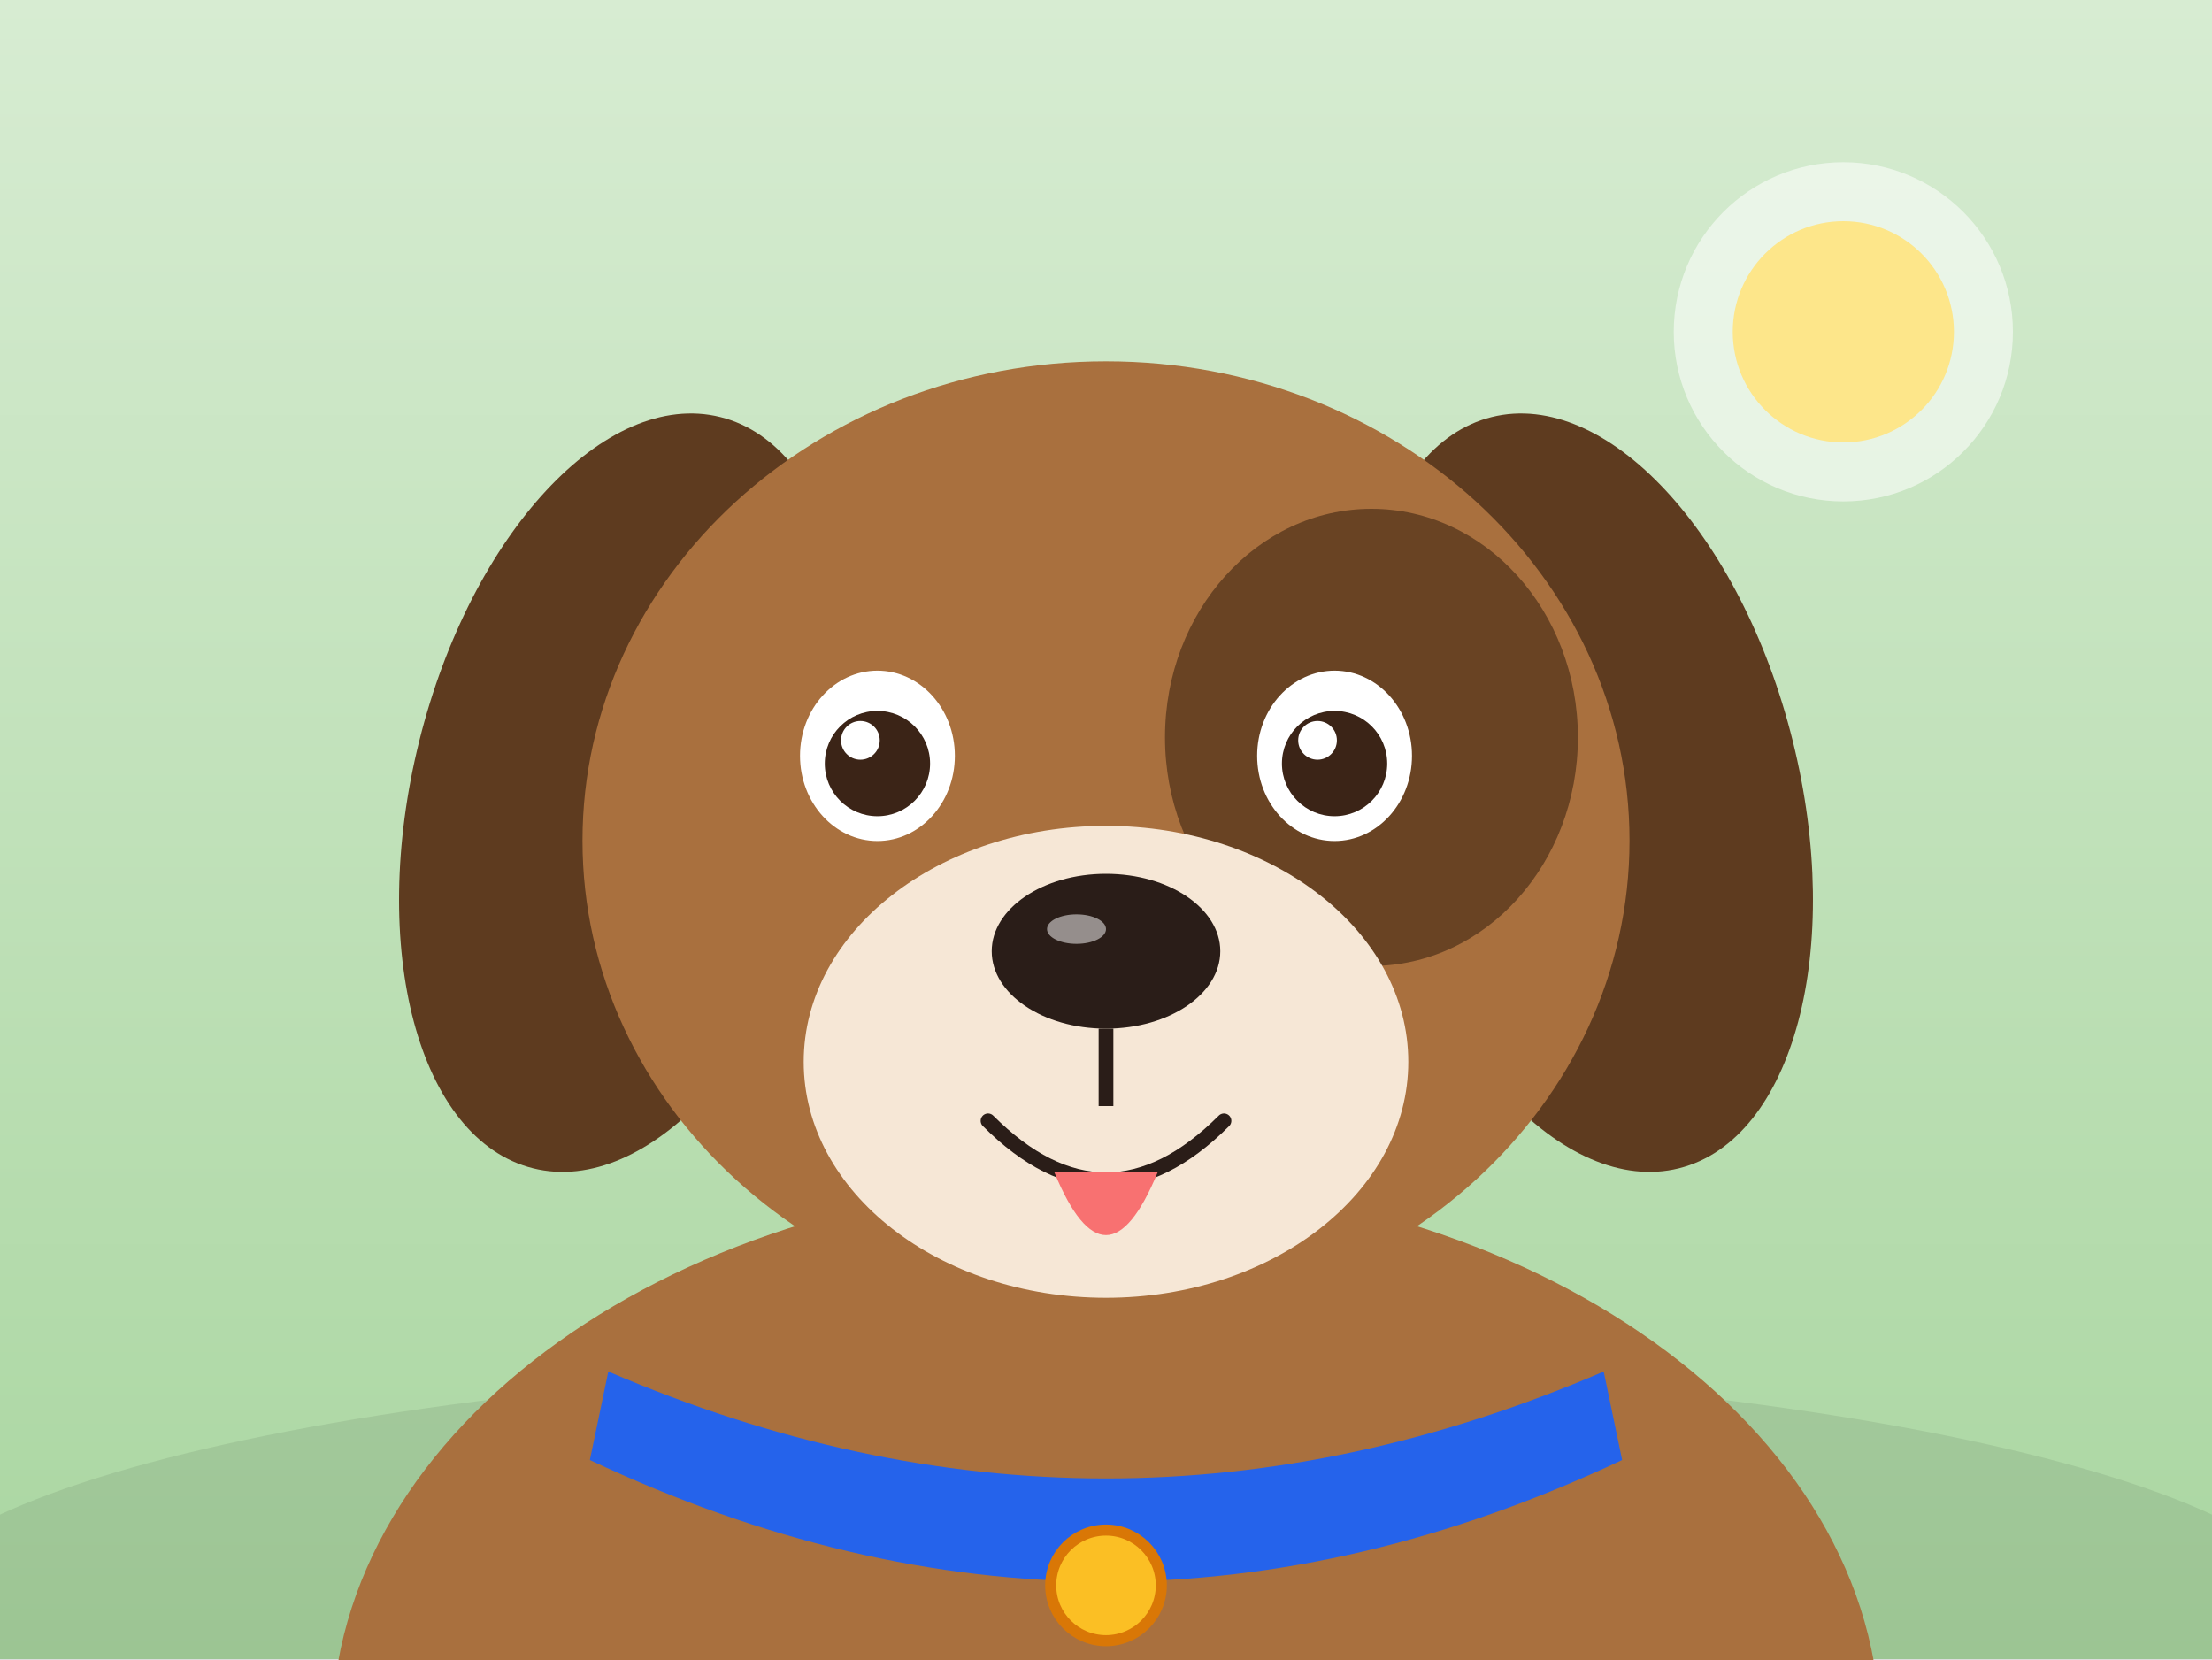
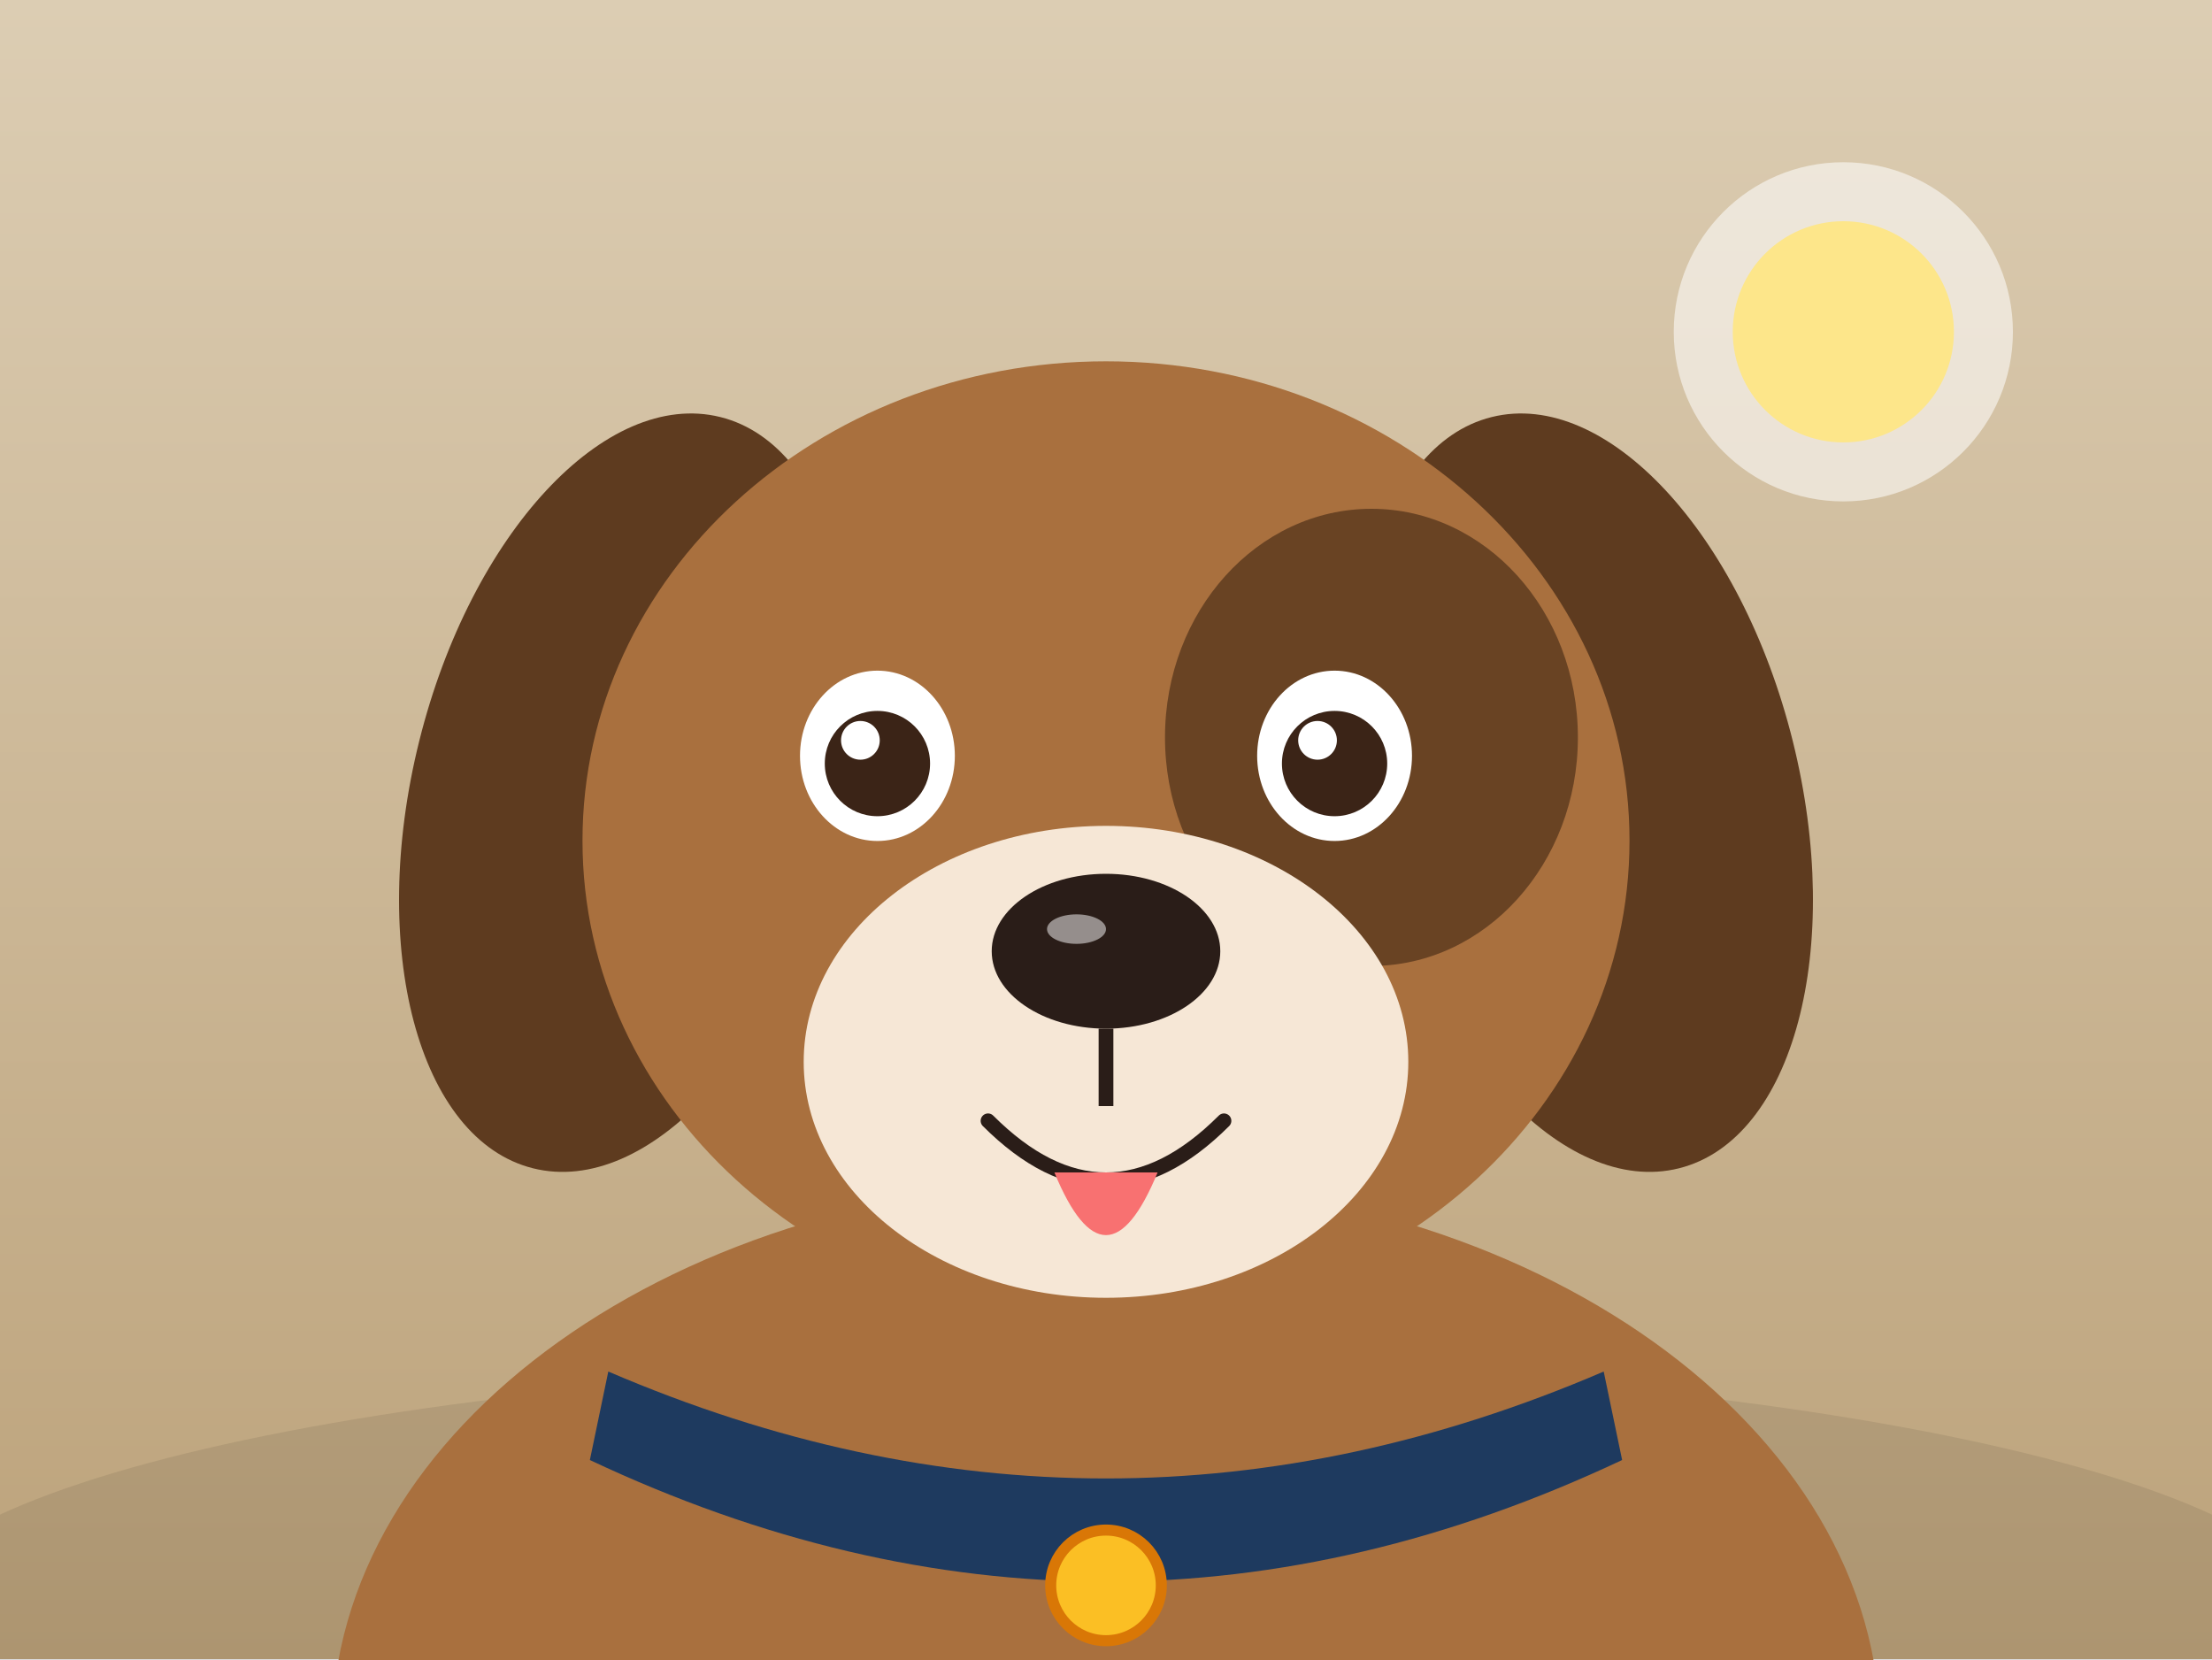
<svg xmlns="http://www.w3.org/2000/svg" viewBox="0 0 600 450" width="600" height="450">
  <defs>
    <linearGradient id="g" x1="0" y1="0" x2="0" y2="1">
-       <stop offset="0" stop-color="#d7ecd2" />
-       <stop offset="1" stop-color="#a9d6a0" />
+       <stop offset="0" stop-color="#dccdb3" />
+       <stop offset="1" stop-color="#bca27a" />
    </linearGradient>
  </defs>
  <rect width="600" height="450" fill="url(#g)" />
  <ellipse cx="300" cy="440" rx="330" ry="70" fill="#000" opacity=".08" />
  <circle cx="500" cy="90" r="46" fill="#fff" opacity=".55" />
  <circle cx="500" cy="90" r="30" fill="#fde68a" />
  <ellipse cx="300" cy="470" rx="210" ry="150" fill="#a9703e" />
-   <path d="M165 372 Q300 430 435 372 L440 396 Q300 462 160 396Z" fill="#2563eb" />
+   <path d="M165 372 Q300 430 435 372 L440 396 Q300 462 160 396Z" fill="#1e3a5f" />
  <circle cx="300" cy="430" r="15" fill="#fbbf24" stroke="#d97706" stroke-width="3" />
  <ellipse cx="170" cy="215" rx="58" ry="105" fill="#5e3b1f" transform="rotate(14 170 215)" />
  <ellipse cx="430" cy="215" rx="58" ry="105" fill="#5e3b1f" transform="rotate(-14 430 215)" />
  <ellipse cx="300" cy="228" rx="142" ry="130" fill="#a9703e" />
  <ellipse cx="372" cy="200" rx="56" ry="62" fill="#5e3b1f" opacity=".85" />
  <ellipse cx="300" cy="288" rx="82" ry="64" fill="#f6e7d6" />
  <ellipse cx="238" cy="205" rx="21" ry="23.1" fill="#fff" />
  <circle cx="238" cy="207.1" r="14.28" fill="#3b2417" />
  <circle cx="233.38" cy="200.8" r="5.25" fill="#fff" />
  <ellipse cx="362" cy="205" rx="21" ry="23.1" fill="#fff" />
  <circle cx="362" cy="207.1" r="14.28" fill="#3b2417" />
  <circle cx="357.38" cy="200.8" r="5.25" fill="#fff" />
  <ellipse cx="300" cy="258" rx="31" ry="21" fill="#2a1d18" />
  <ellipse cx="292" cy="252" rx="8" ry="4" fill="#fff" opacity=".5" />
  <path d="M300 279 L300 300" stroke="#2a1d18" stroke-width="4" />
  <path d="M268 304 Q300 336 332 304" stroke="#2a1d18" stroke-width="4" fill="none" stroke-linecap="round" />
  <path d="M286 318 Q300 352 314 318Z" fill="#f87171" />
</svg>
